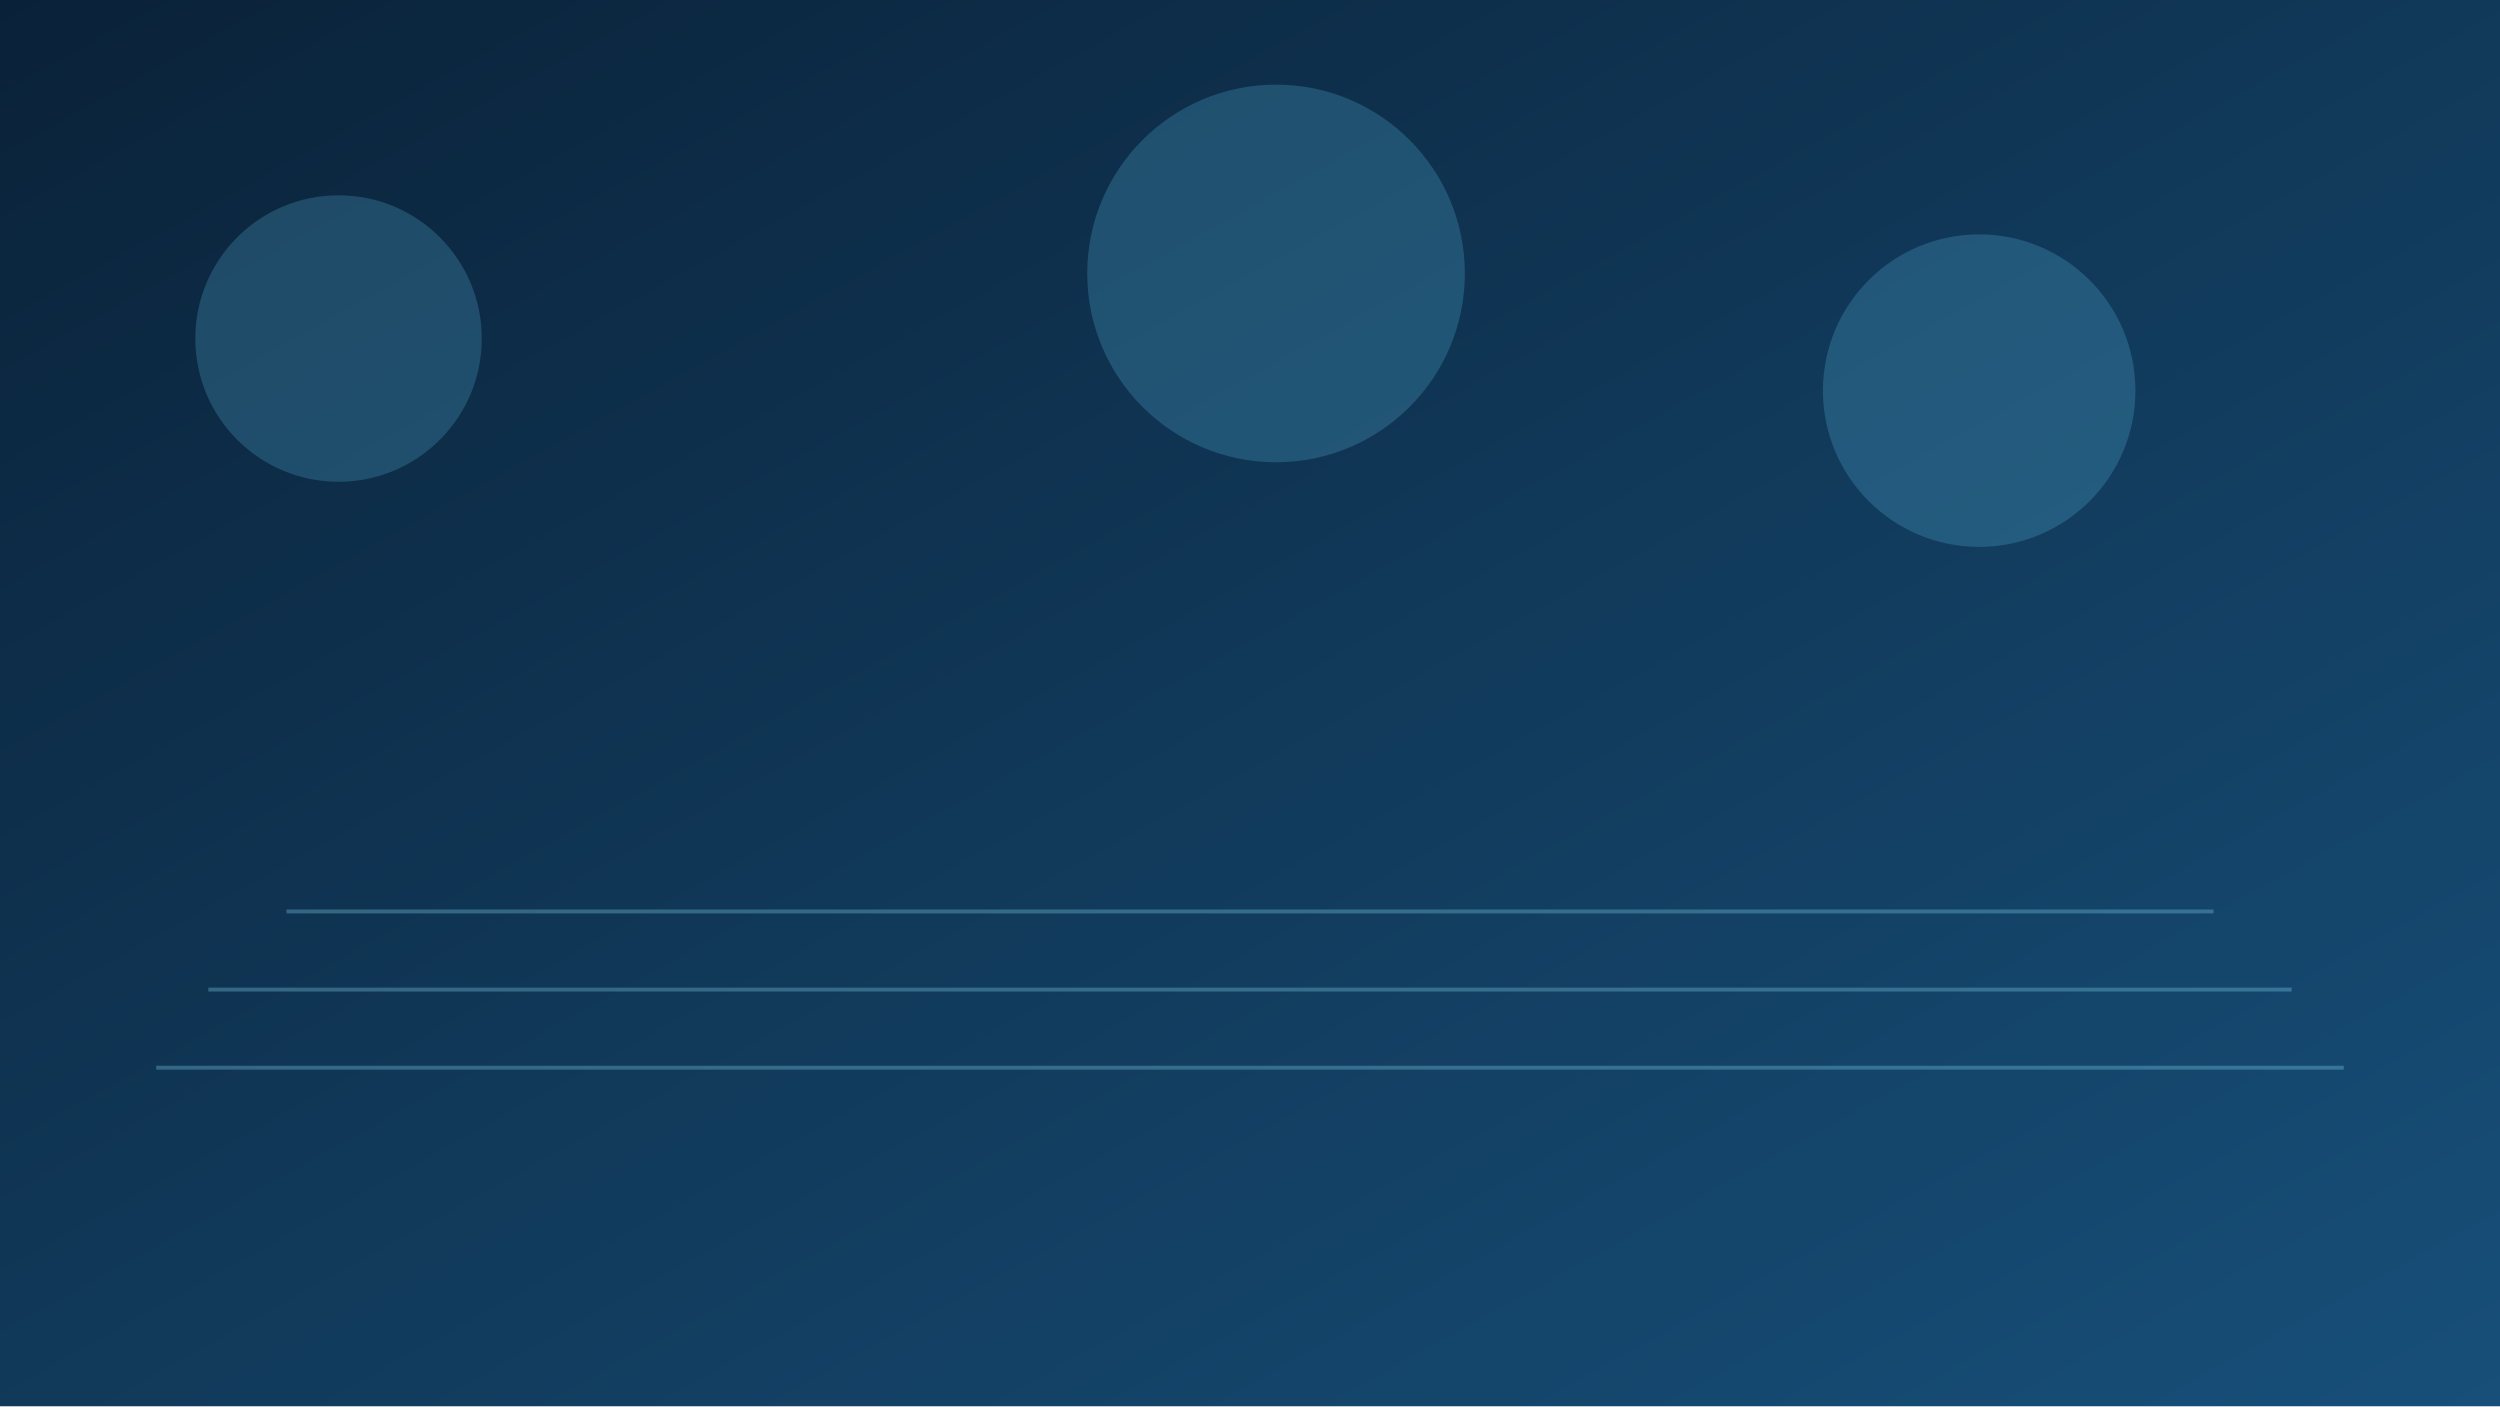
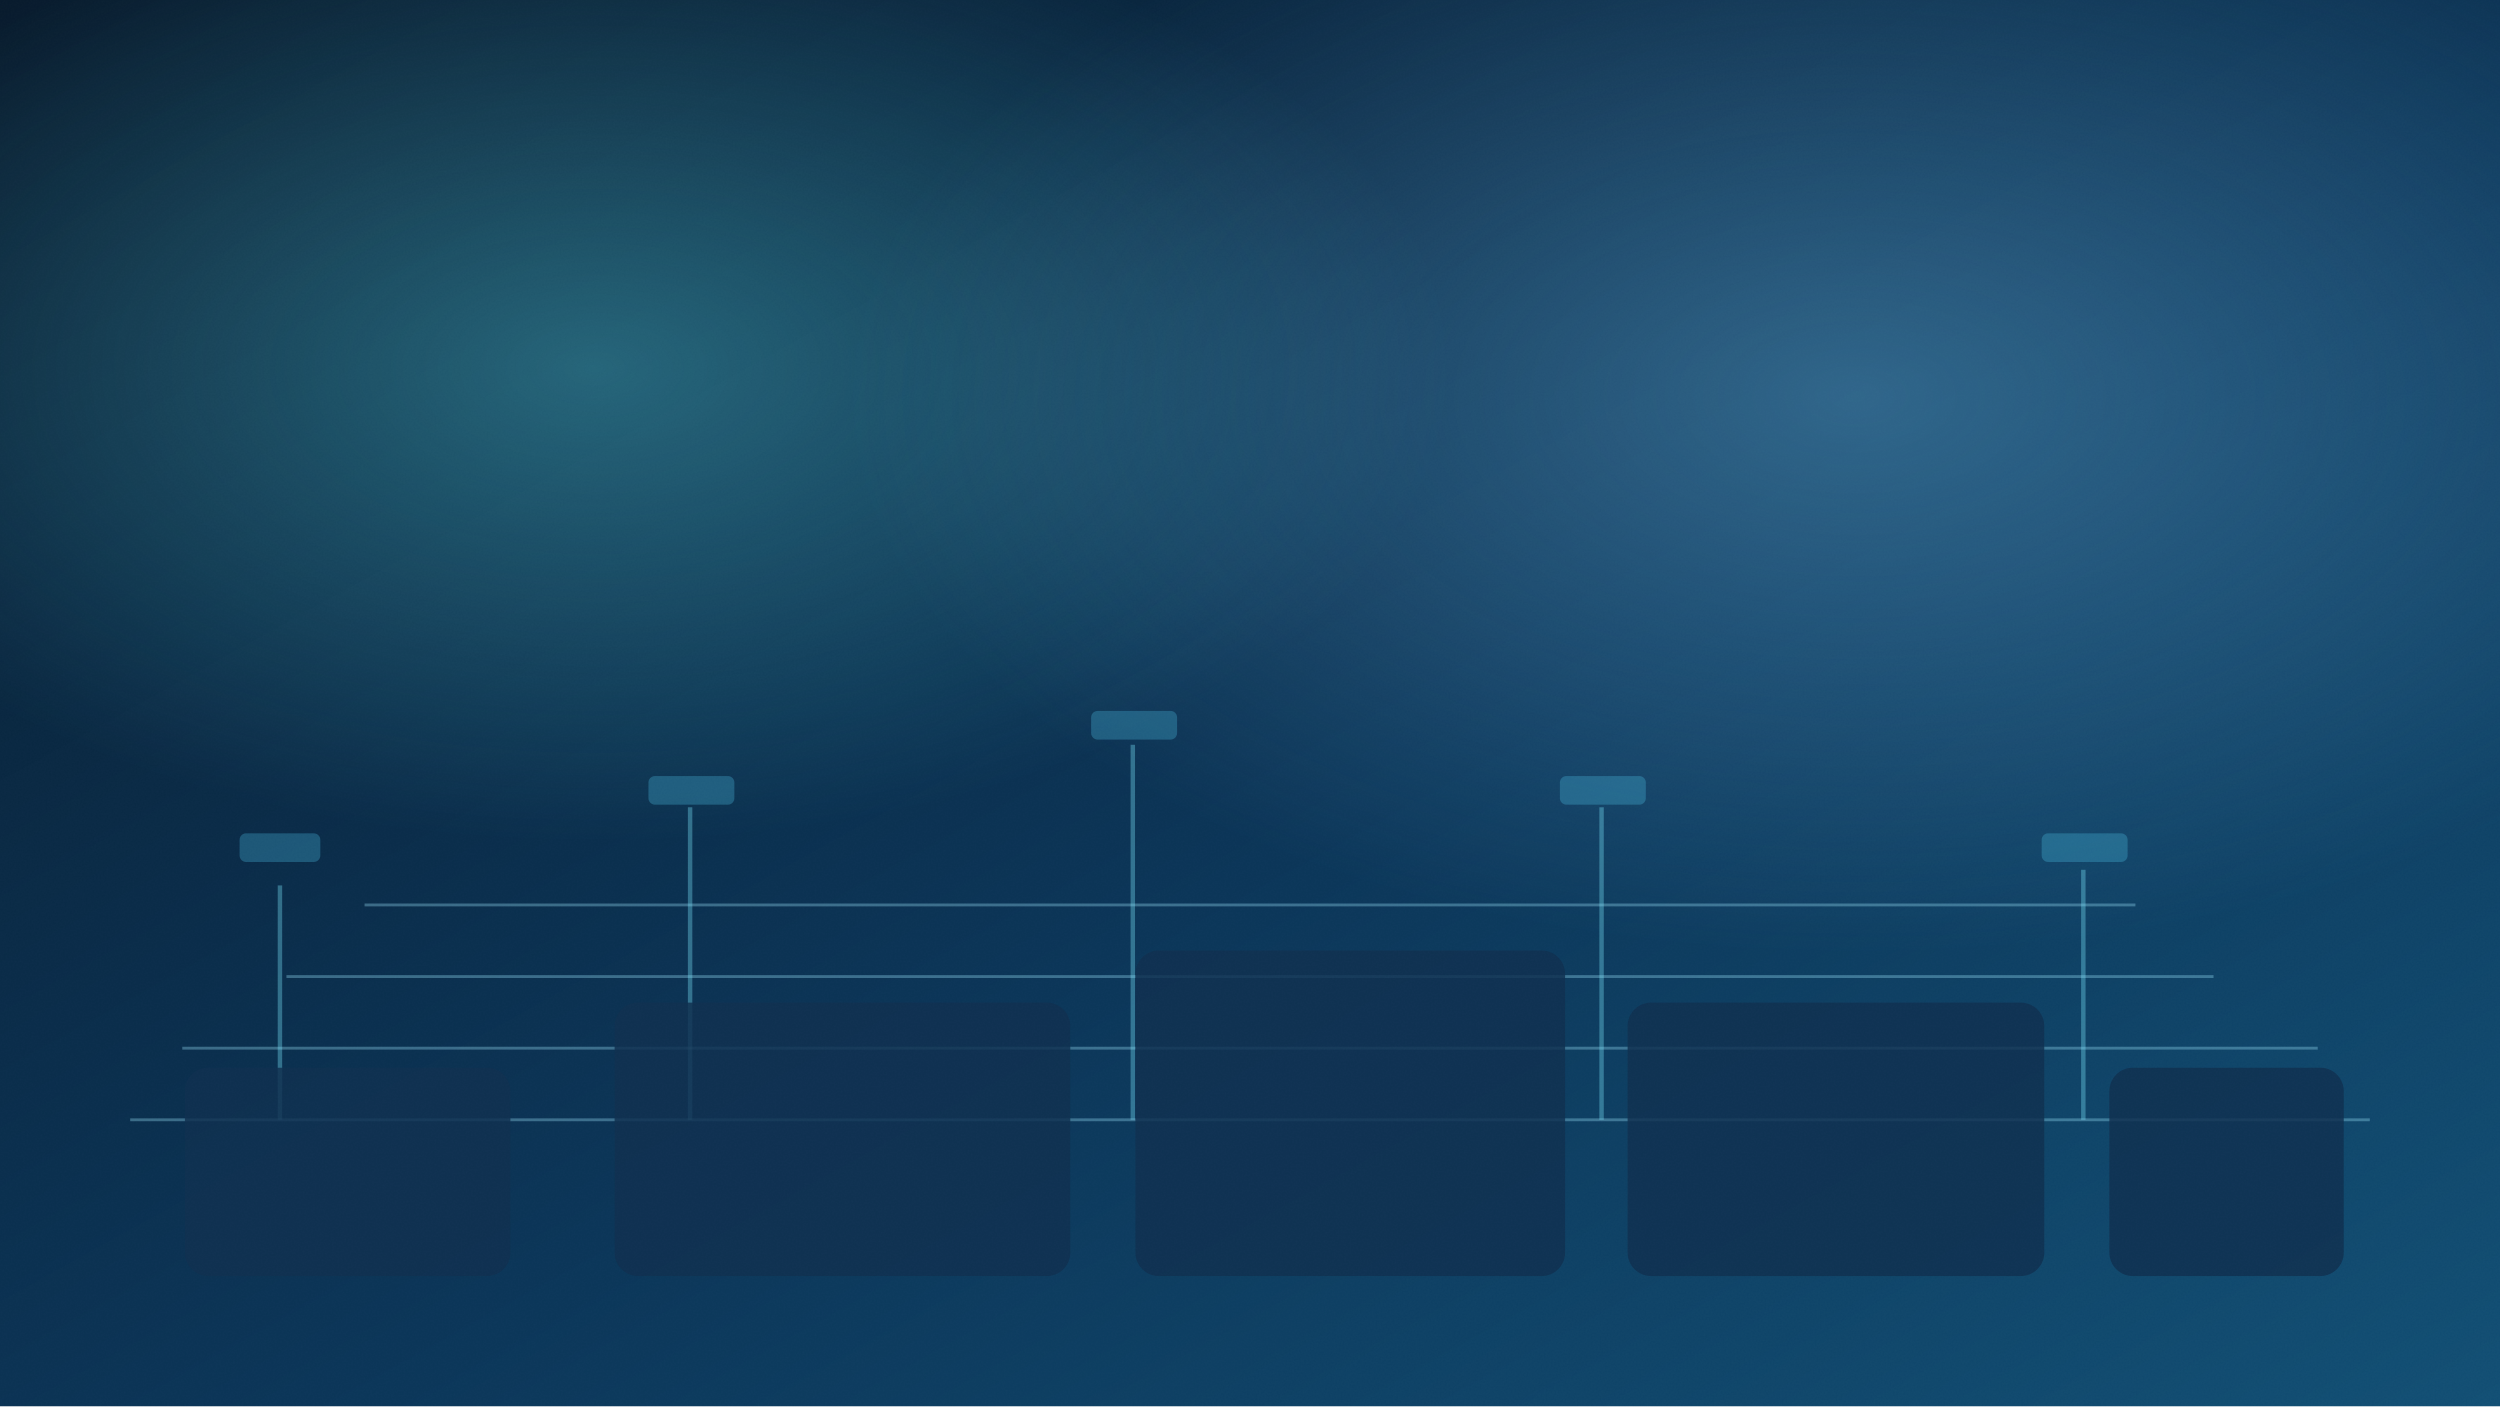
<svg xmlns="http://www.w3.org/2000/svg" viewBox="0 0 1920 1080" preserveAspectRatio="xMidYMid slice">
  <defs>
-     <linearGradient id="g2" x1="0" y1="0" x2="1" y2="1">
-       <stop offset="0%" stop-color="#0a2239" />
-       <stop offset="100%" stop-color="#174f79" />
+     <linearGradient id="base" x1="0" y1="0" x2="1" y2="1">
+       <stop offset="0%" stop-color="#071a2d" />
+       <stop offset="56%" stop-color="#0a3558" />
+       <stop offset="100%" stop-color="#114f74" />
    </linearGradient>
+     <radialGradient id="haloA" cx="24%" cy="26%" r="34%">
+       <stop offset="0%" stop-color="#66f7ff" stop-opacity="0.3" />
+       <stop offset="100%" stop-color="#66f7ff" stop-opacity="0" />
+     </radialGradient>
+     <radialGradient id="haloB" cx="74%" cy="28%" r="40%">
+       <stop offset="0%" stop-color="#7fd2ff" stop-opacity="0.32" />
+       <stop offset="100%" stop-color="#7fd2ff" stop-opacity="0" />
+     </radialGradient>
+     <filter id="scan">
+       <feTurbulence type="fractalNoise" baseFrequency="0.75" numOctaves="1" stitchTiles="stitch" />
+       <feColorMatrix type="saturate" values="0" />
+       <feComponentTransfer>
+         <feFuncA type="table" tableValues="0 0.08" />
+       </feComponentTransfer>
+     </filter>
  </defs>
-   <rect width="1920" height="1080" fill="url(#g2)" />
-   <g fill="#6bd8ff" opacity="0.2">
-     <circle cx="260" cy="260" r="110" />
-     <circle cx="980" cy="210" r="145" />
-     <circle cx="1520" cy="300" r="120" />
+   <rect width="1920" height="1080" fill="url(#base)" />
+   <rect width="1920" height="1080" fill="url(#haloA)" />
+   <rect width="1920" height="1080" fill="url(#haloB)" />
+   <g stroke="#9fe6ff" stroke-width="2.2" stroke-opacity="0.33" fill="none">
+     <path d="M100 860h1720" />
+     <path d="M140 805h1640" />
+     <path d="M220 750h1480" />
+     <path d="M280 695h1360" />
  </g>
-   <g stroke="#8feaff" stroke-width="3" opacity="0.28">
-     <path d="M120 820H1800" />
-     <path d="M160 760H1760" />
-     <path d="M220 700H1700" />
+   <g stroke="#7de7ff" stroke-opacity="0.35" stroke-width="3.4" fill="none">
+     <path d="M215 680v180" />
+     <path d="M530 620v240" />
+     <path d="M870 572v288" />
+     <path d="M1230 620v240" />
+     <path d="M1600 668v192" />
  </g>
+   <g opacity="0.28" fill="#4ec8ef">
+     <rect x="184" y="640" width="62" height="22" rx="5" />
+     <rect x="498" y="596" width="66" height="22" rx="5" />
+     <rect x="838" y="546" width="66" height="22" rx="5" />
+     <rect x="1198" y="596" width="66" height="22" rx="5" />
+     <rect x="1568" y="640" width="66" height="22" rx="5" />
+   </g>
+   <g fill="#0e2f4f" opacity="0.84">
+     <rect x="142" y="820" width="250" height="160" rx="18" />
+     <rect x="472" y="770" width="350" height="210" rx="18" />
+     <rect x="872" y="730" width="330" height="250" rx="18" />
+     <rect x="1250" y="770" width="320" height="210" rx="18" />
+     <rect x="1620" y="820" width="180" height="160" rx="18" />
+   </g>
+   <rect width="1920" height="1080" filter="url(#scan)" opacity="0.28" />
</svg>
